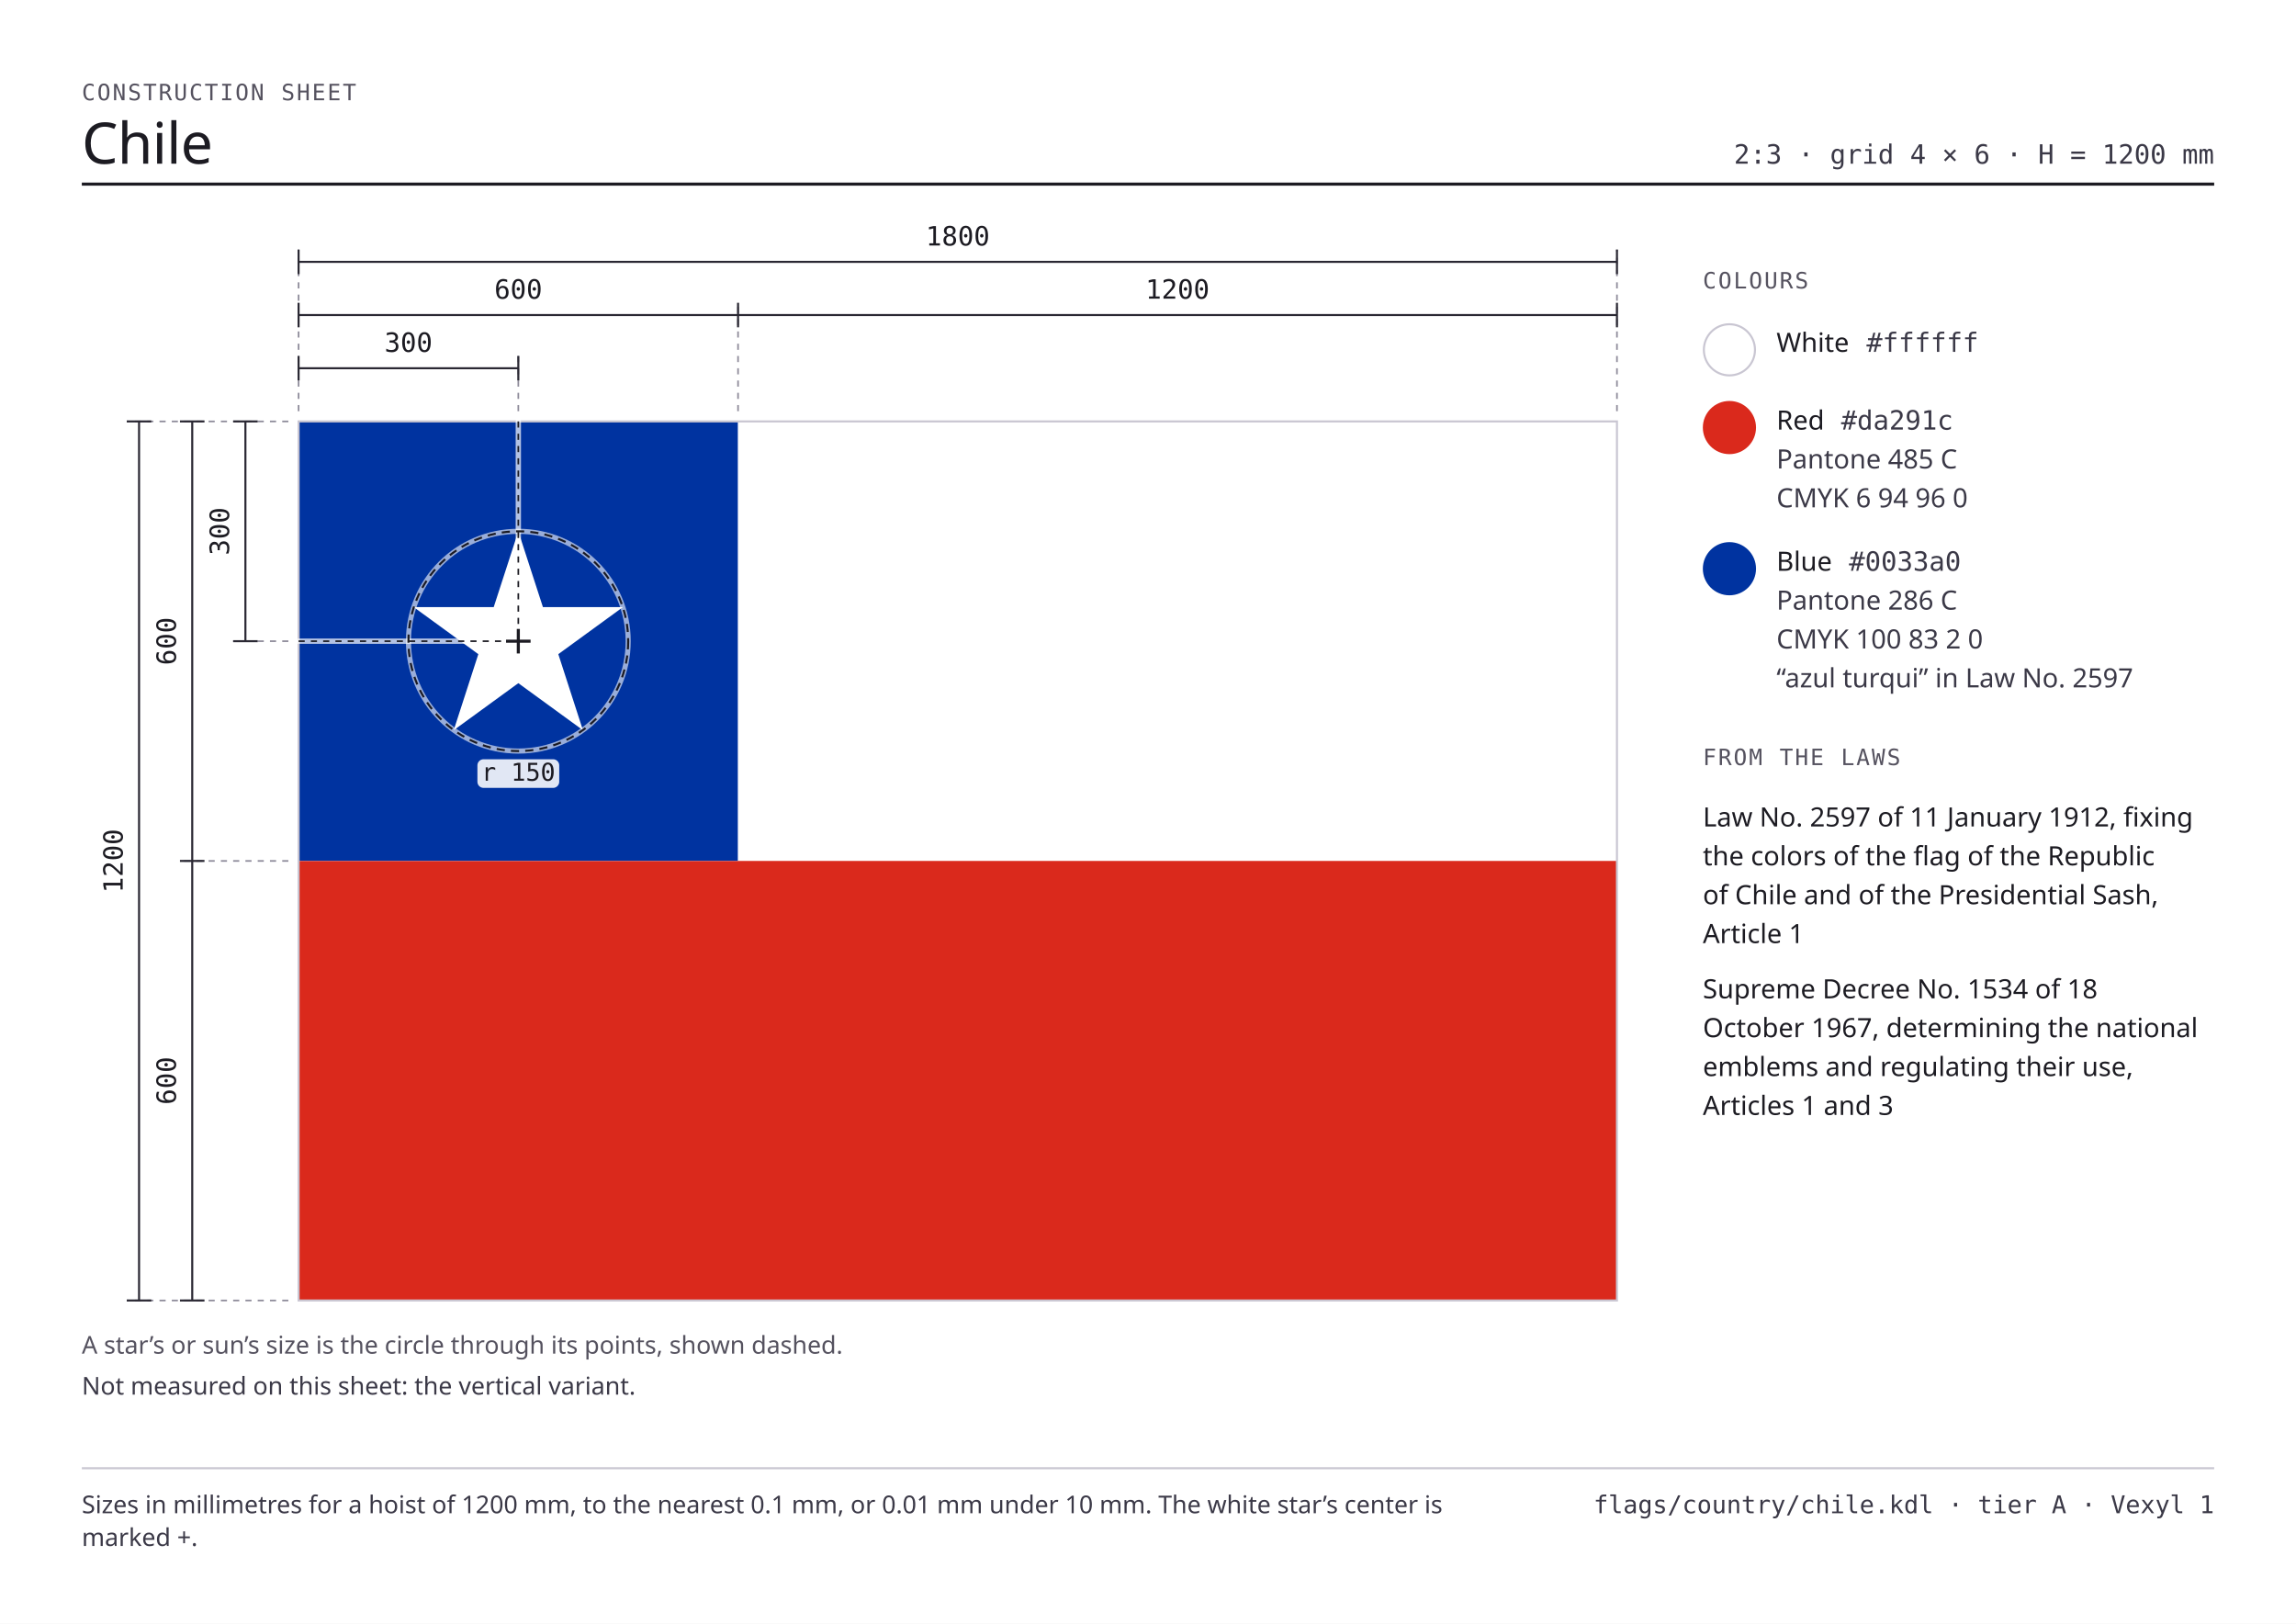
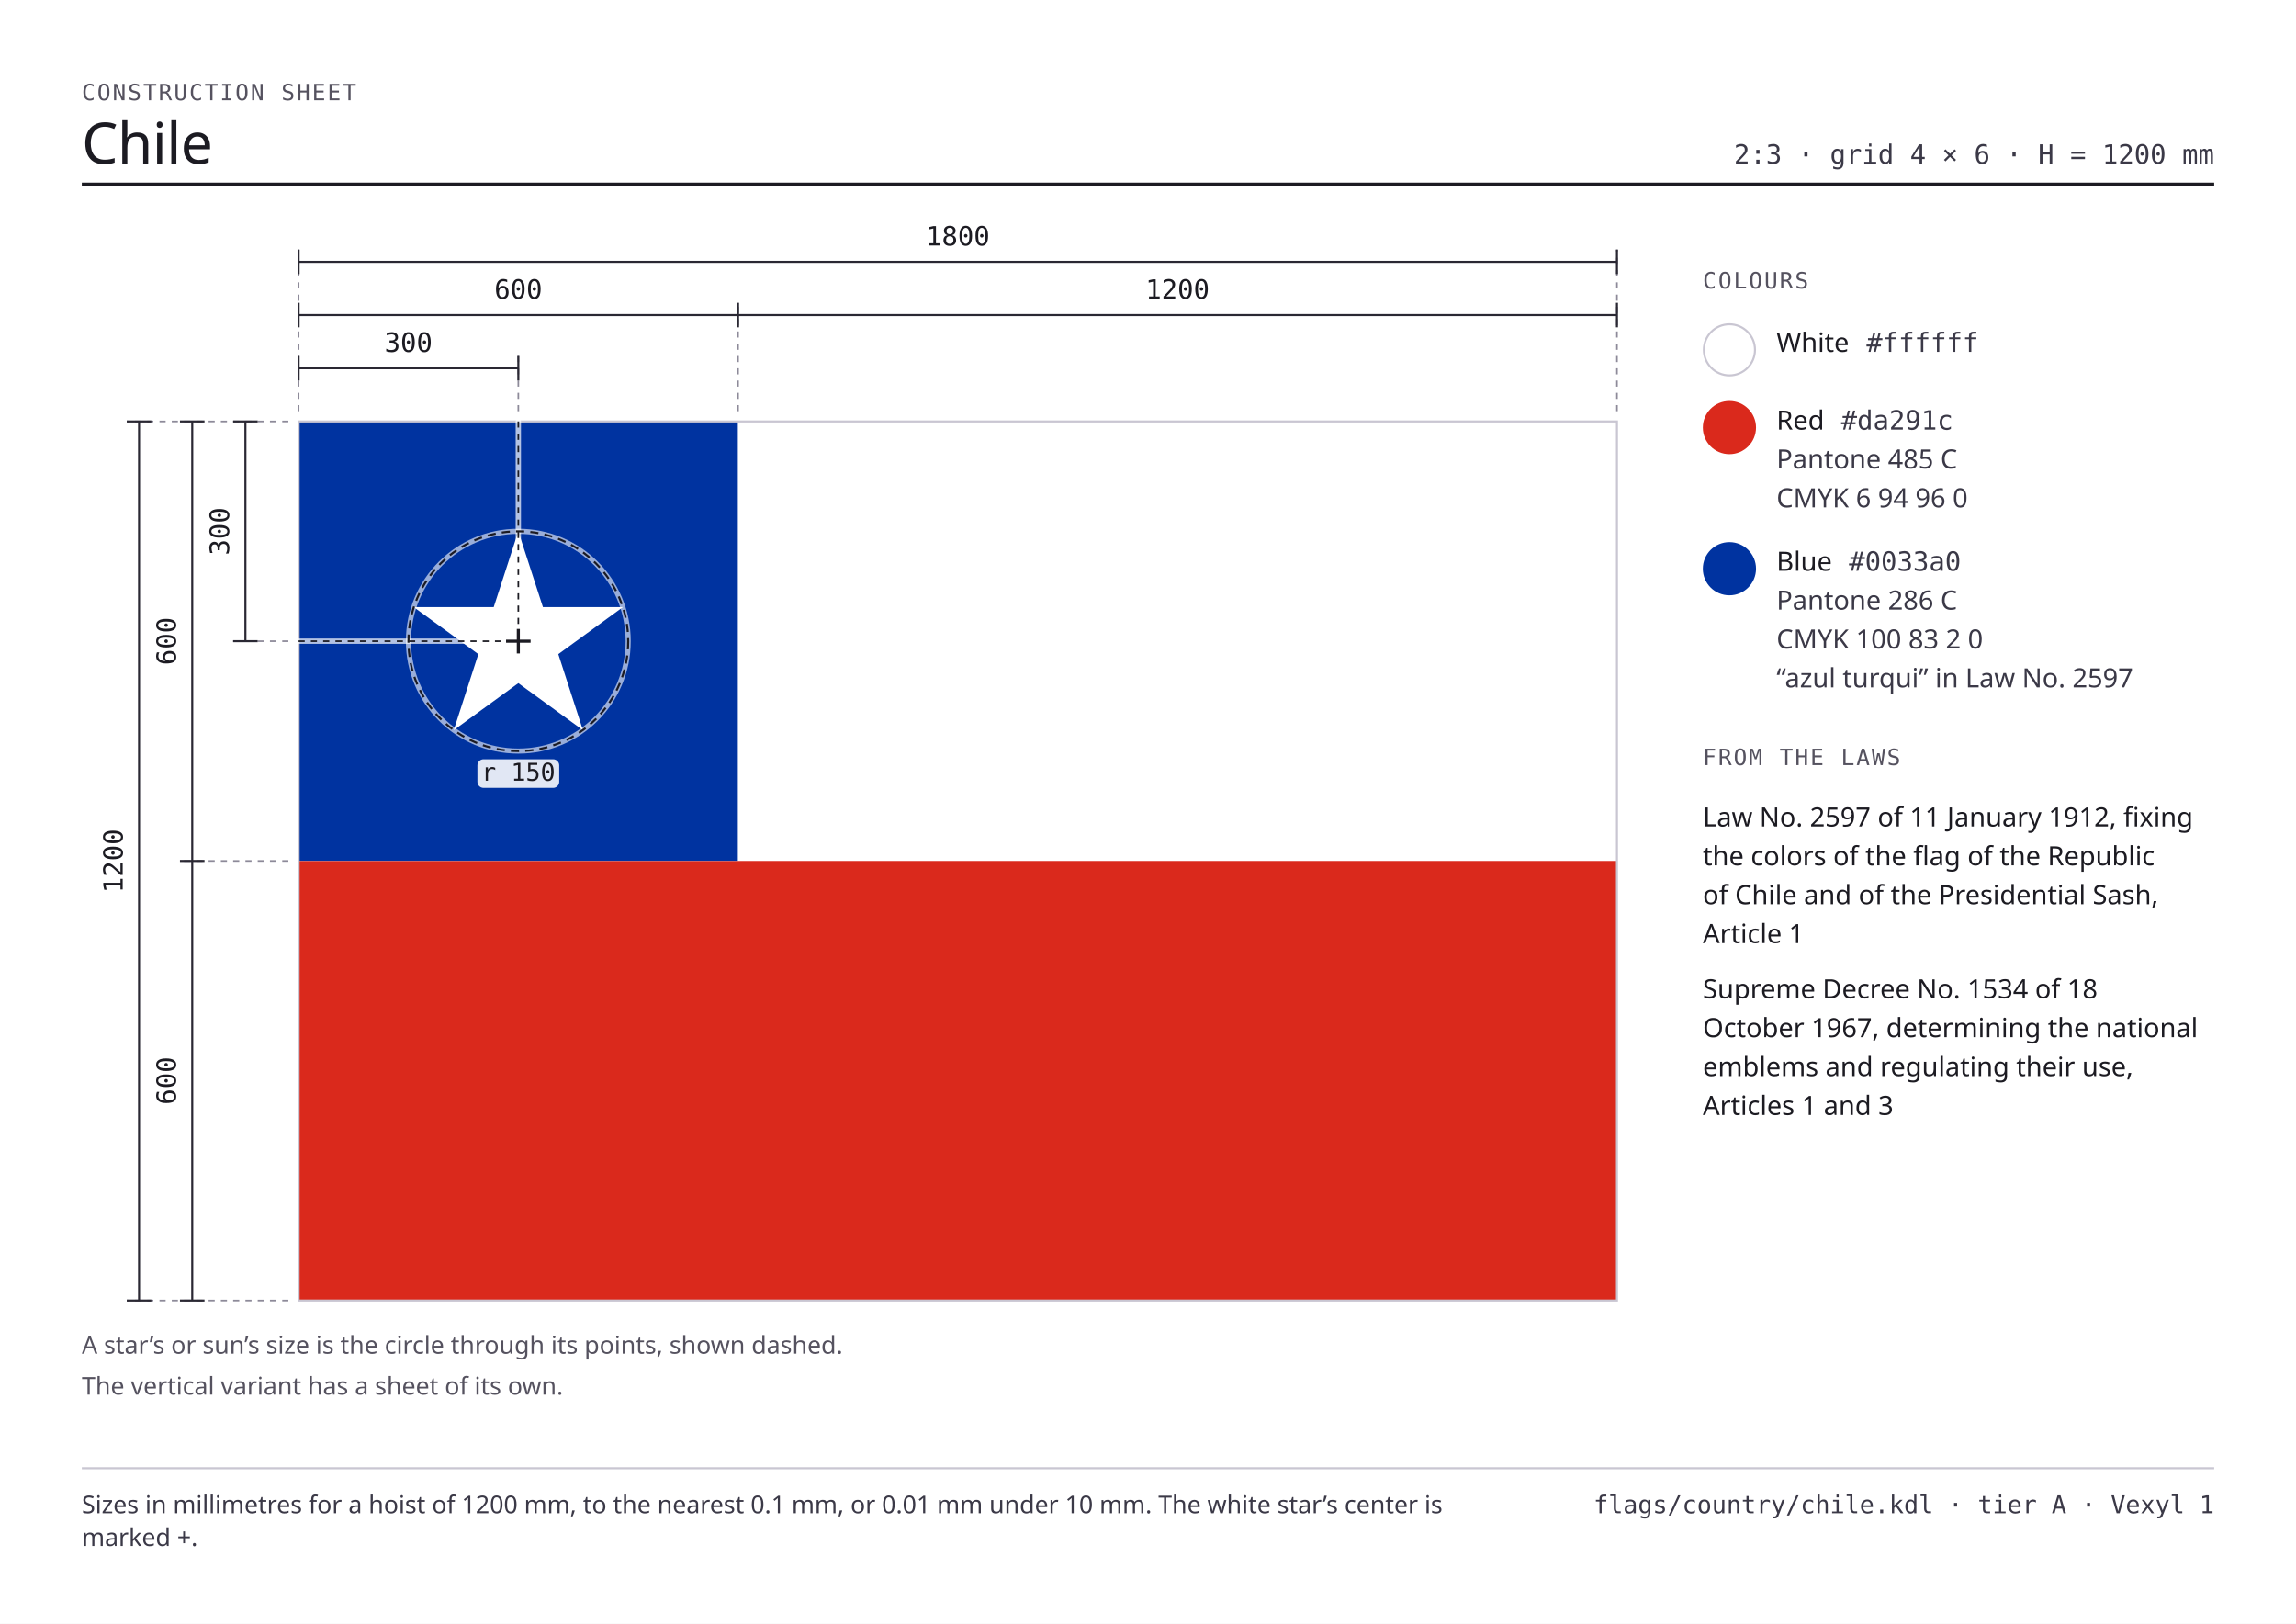
<svg xmlns="http://www.w3.org/2000/svg" width="297mm" height="210mm" viewBox="0 0 1122.52 793.701">
  <rect x="0" y="0" width="1122.52" height="793.701" fill="#ffffff" />
  <text x="40" y="49" font-family="Geist Mono, ui-monospace, monospace" font-size="11" letter-spacing="0.88" fill="#55525f">CONSTRUCTION SHEET</text>
  <text x="40" y="80" font-family="Geist, system-ui, sans-serif" font-size="28" font-weight="500" letter-spacing="-0.28" fill="#1c1b22">Chile</text>
  <text x="1082.52" y="80" font-family="Geist Mono, ui-monospace, monospace" font-size="13" text-anchor="end" fill="#3b3947">2:3 · grid 4 × 6 · H = 1200 mm</text>
  <path d="M40 90H1082.52" stroke="#1c1b22" stroke-width="1.5" />
  <svg x="145.984" y="206" width="644.551" height="429.701" viewBox="0 0 6 4" overflow="hidden">
    <clipPath id="vx-5ab43f5f15936159-cs-f-flag1">
      <polygon points="0,0 6,0 6,4 0,4" />
    </clipPath>
    <g clip-path="url(#vx-5ab43f5f15936159-cs-f-flag1)">
      <polygon points="0,0 6,0 6,4 0,4" fill="#ffffff" />
      <polygon points="0,2 6,2 6,4 0,4" fill="#da291c" />
      <clipPath id="vx-5ab43f5f15936159-cs-f-panel2">
        <polygon points="0,0 2,0 2,2 0,2" />
      </clipPath>
      <g transform="translate(0 0)" clip-path="url(#vx-5ab43f5f15936159-cs-f-panel2)" style="isolation:isolate">
        <polygon points="0,0 2,0 2,2 0,2" fill="#0033a0" />
        <polygon points="1,0.5 1.112,0.845 1.476,0.845 1.182,1.059 1.294,1.405 1,1.191 0.706,1.405 0.818,1.059 0.524,0.845 0.888,0.845" fill="#ffffff" />
      </g>
    </g>
  </svg>
  <rect x="145.984" y="206" width="644.551" height="429.701" fill="none" stroke="#c9c6d2" stroke-width="1" />
  <path d="M145.984 201V122M253.409 201V174M360.835 201V148M790.535 201V122M140.984 206H61.984M140.984 313.425H113.984M140.984 420.85H87.984M140.984 635.701H61.984" fill="none" stroke="#8d8a99" stroke-width="0.8" stroke-dasharray="3 3" />
  <text x="199.697" y="172" font-family="Geist Mono, ui-monospace, monospace" font-size="13" fill="#1c1b22" stroke="#ffffff" stroke-width="3" stroke-linejoin="round" paint-order="stroke" text-anchor="middle">300</text>
  <text x="253.409" y="146" font-family="Geist Mono, ui-monospace, monospace" font-size="13" fill="#1c1b22" stroke="#ffffff" stroke-width="3" stroke-linejoin="round" paint-order="stroke" text-anchor="middle">600</text>
  <text x="575.685" y="146" font-family="Geist Mono, ui-monospace, monospace" font-size="13" fill="#1c1b22" stroke="#ffffff" stroke-width="3" stroke-linejoin="round" paint-order="stroke" text-anchor="middle">1200</text>
  <text x="468.26" y="120" font-family="Geist Mono, ui-monospace, monospace" font-size="13" fill="#1c1b22" stroke="#ffffff" stroke-width="3" stroke-linejoin="round" paint-order="stroke" text-anchor="middle">1800</text>
  <text x="111.984" y="259.713" font-family="Geist Mono, ui-monospace, monospace" font-size="13" fill="#1c1b22" stroke="#ffffff" stroke-width="3" stroke-linejoin="round" paint-order="stroke" text-anchor="middle" transform="rotate(-90 111.9843 259.7126)">300</text>
  <text x="85.984" y="313.425" font-family="Geist Mono, ui-monospace, monospace" font-size="13" fill="#1c1b22" stroke="#ffffff" stroke-width="3" stroke-linejoin="round" paint-order="stroke" text-anchor="middle" transform="rotate(-90 85.98425 313.4252)">600</text>
  <text x="85.984" y="528.276" font-family="Geist Mono, ui-monospace, monospace" font-size="13" fill="#1c1b22" stroke="#ffffff" stroke-width="3" stroke-linejoin="round" paint-order="stroke" text-anchor="middle" transform="rotate(-90 85.98425 528.2756)">600</text>
  <text x="59.984" y="420.85" font-family="Geist Mono, ui-monospace, monospace" font-size="13" fill="#1c1b22" stroke="#ffffff" stroke-width="3" stroke-linejoin="round" paint-order="stroke" text-anchor="middle" transform="rotate(-90 59.98425 420.8504)">1200</text>
  <path d="M253.409 206V305.425M145.984 313.425H245.409M247.409 313.425H259.409M253.409 307.425V319.425" fill="none" stroke="#ffffff" stroke-width="2.6" stroke-opacity="0.7" stroke-linecap="round" />
  <circle cx="253.409" cy="313.425" r="53.713" fill="none" stroke="#ffffff" stroke-width="2.5" stroke-opacity="0.6" />
  <circle cx="253.409" cy="313.425" r="53.713" fill="none" stroke="#1c1b22" stroke-width="1" stroke-dasharray="4 3" />
  <path d="M253.409 206V305.425M145.984 313.425H245.409" fill="none" stroke="#1c1b22" stroke-width="0.8" stroke-dasharray="3 3" />
  <path d="M247.409 313.425H259.409M253.409 307.425V319.425" stroke="#1c1b22" stroke-width="1.5" />
  <path d="M145.984 180H253.409M145.984 174V186M253.409 174V186M145.984 154H360.835M145.984 148V160M360.835 148V160M360.835 154H790.535M360.835 148V160M790.535 148V160M145.984 128H790.535M145.984 122V134M790.535 122V134M119.984 206V313.425M113.984 206H125.984M113.984 313.425H125.984M93.984 206V420.85M87.984 206H99.984M87.984 420.85H99.984M93.984 420.85V635.701M87.984 420.85H99.984M87.984 635.701H99.984M67.984 206V635.701M61.984 206H73.984M61.984 635.701H73.984" fill="none" stroke="#2a2833" stroke-width="1" />
  <rect x="233.409" y="371.138" width="40" height="14" rx="3" fill="#ffffff" fill-opacity="0.88" />
  <text x="253.409" y="381.638" font-family="Geist Mono, ui-monospace, monospace" font-size="12" fill="#1c1b22" text-anchor="middle">r 150</text>
  <text x="40" y="661.701" font-family="Geist, system-ui, sans-serif" font-size="12" fill="#55525f">A star’s or sun’s size is the circle through its points, shown dashed.</text>
-   <text x="40" y="681.701" font-family="Geist, system-ui, sans-serif" font-size="12" fill="#3b3947">Not measured on this sheet: the vertical variant.</text>
+   <text x="40" y="681.701" font-family="Geist, system-ui, sans-serif" font-size="12" fill="#55525f">The vertical variant has a sheet of its own.</text>
  <text x="832.52" y="141" font-family="Geist Mono, ui-monospace, monospace" font-size="11" font-weight="500" letter-spacing="0.88" fill="#55525f">COLOURS</text>
  <circle cx="845.52" cy="171" r="12.5" fill="#ffffff" stroke="#c9c6d2" stroke-width="1" />
  <text x="868.52" y="172" font-family="Geist, system-ui, sans-serif" font-size="13" font-weight="500" fill="#1c1b22">White</text>
  <text x="912.521" y="172" font-family="Geist Mono, ui-monospace, monospace" font-size="13" fill="#3b3947">#ffffff</text>
  <circle cx="845.52" cy="209" r="13" fill="#da291c" />
  <text x="868.52" y="210" font-family="Geist, system-ui, sans-serif" font-size="13" font-weight="500" fill="#1c1b22">Red</text>
  <text x="900.1" y="210" font-family="Geist Mono, ui-monospace, monospace" font-size="13" fill="#3b3947">#da291c</text>
  <text x="868.52" y="229" font-family="Geist, system-ui, sans-serif" font-size="13" fill="#3b3947">Pantone 485 C</text>
  <text x="868.52" y="248" font-family="Geist, system-ui, sans-serif" font-size="13" fill="#3b3947">CMYK 6 94 96 0</text>
  <circle cx="845.52" cy="278" r="13" fill="#0033a0" />
  <text x="868.52" y="279" font-family="Geist, system-ui, sans-serif" font-size="13" font-weight="500" fill="#1c1b22">Blue</text>
  <text x="903.949" y="279" font-family="Geist Mono, ui-monospace, monospace" font-size="13" fill="#3b3947">#0033a0</text>
  <text x="868.52" y="298" font-family="Geist, system-ui, sans-serif" font-size="13" fill="#3b3947">Pantone 286 C</text>
  <text x="868.52" y="317" font-family="Geist, system-ui, sans-serif" font-size="13" fill="#3b3947">CMYK 100 83 2 0</text>
  <text x="868.52" y="336" font-family="Geist, system-ui, sans-serif" font-size="13" fill="#3b3947">“azul turqui” in Law No. 2597</text>
  <text x="832.52" y="374" font-family="Geist Mono, ui-monospace, monospace" font-size="11" font-weight="500" letter-spacing="0.88" fill="#55525f">FROM THE LAWS</text>
  <text x="832.52" y="404" font-family="Geist, system-ui, sans-serif" font-size="13" fill="#1c1b22">Law No. 2597 of 11 January 1912, fixing</text>
  <text x="832.52" y="423" font-family="Geist, system-ui, sans-serif" font-size="13" fill="#1c1b22">the colors of the flag of the Republic</text>
  <text x="832.52" y="442" font-family="Geist, system-ui, sans-serif" font-size="13" fill="#1c1b22">of Chile and of the Presidential Sash,</text>
  <text x="832.52" y="461" font-family="Geist, system-ui, sans-serif" font-size="13" fill="#1c1b22">Article 1</text>
  <text x="832.52" y="488" font-family="Geist, system-ui, sans-serif" font-size="13" fill="#1c1b22">Supreme Decree No. 1534 of 18</text>
  <text x="832.52" y="507" font-family="Geist, system-ui, sans-serif" font-size="13" fill="#1c1b22">October 1967, determining the national</text>
  <text x="832.52" y="526" font-family="Geist, system-ui, sans-serif" font-size="13" fill="#1c1b22">emblems and regulating their use,</text>
  <text x="832.52" y="545" font-family="Geist, system-ui, sans-serif" font-size="13" fill="#1c1b22">Articles 1 and 3</text>
  <path d="M40 717.701H1082.52" stroke="#c9c6d2" stroke-width="1" />
  <text x="40" y="739.701" font-family="Geist, system-ui, sans-serif" font-size="12" fill="#3b3947">Sizes in millimetres for a hoist of 1200 mm, to the nearest 0.1 mm, or 0.01 mm under 10 mm. The white star’s center is</text>
  <text x="40" y="755.701" font-family="Geist, system-ui, sans-serif" font-size="12" fill="#3b3947">marked +.</text>
  <text x="1082.52" y="739.701" font-family="Geist Mono, ui-monospace, monospace" font-size="12" text-anchor="end" fill="#3b3947">flags/country/chile.kdl · tier A · Vexyl 1</text>
</svg>
